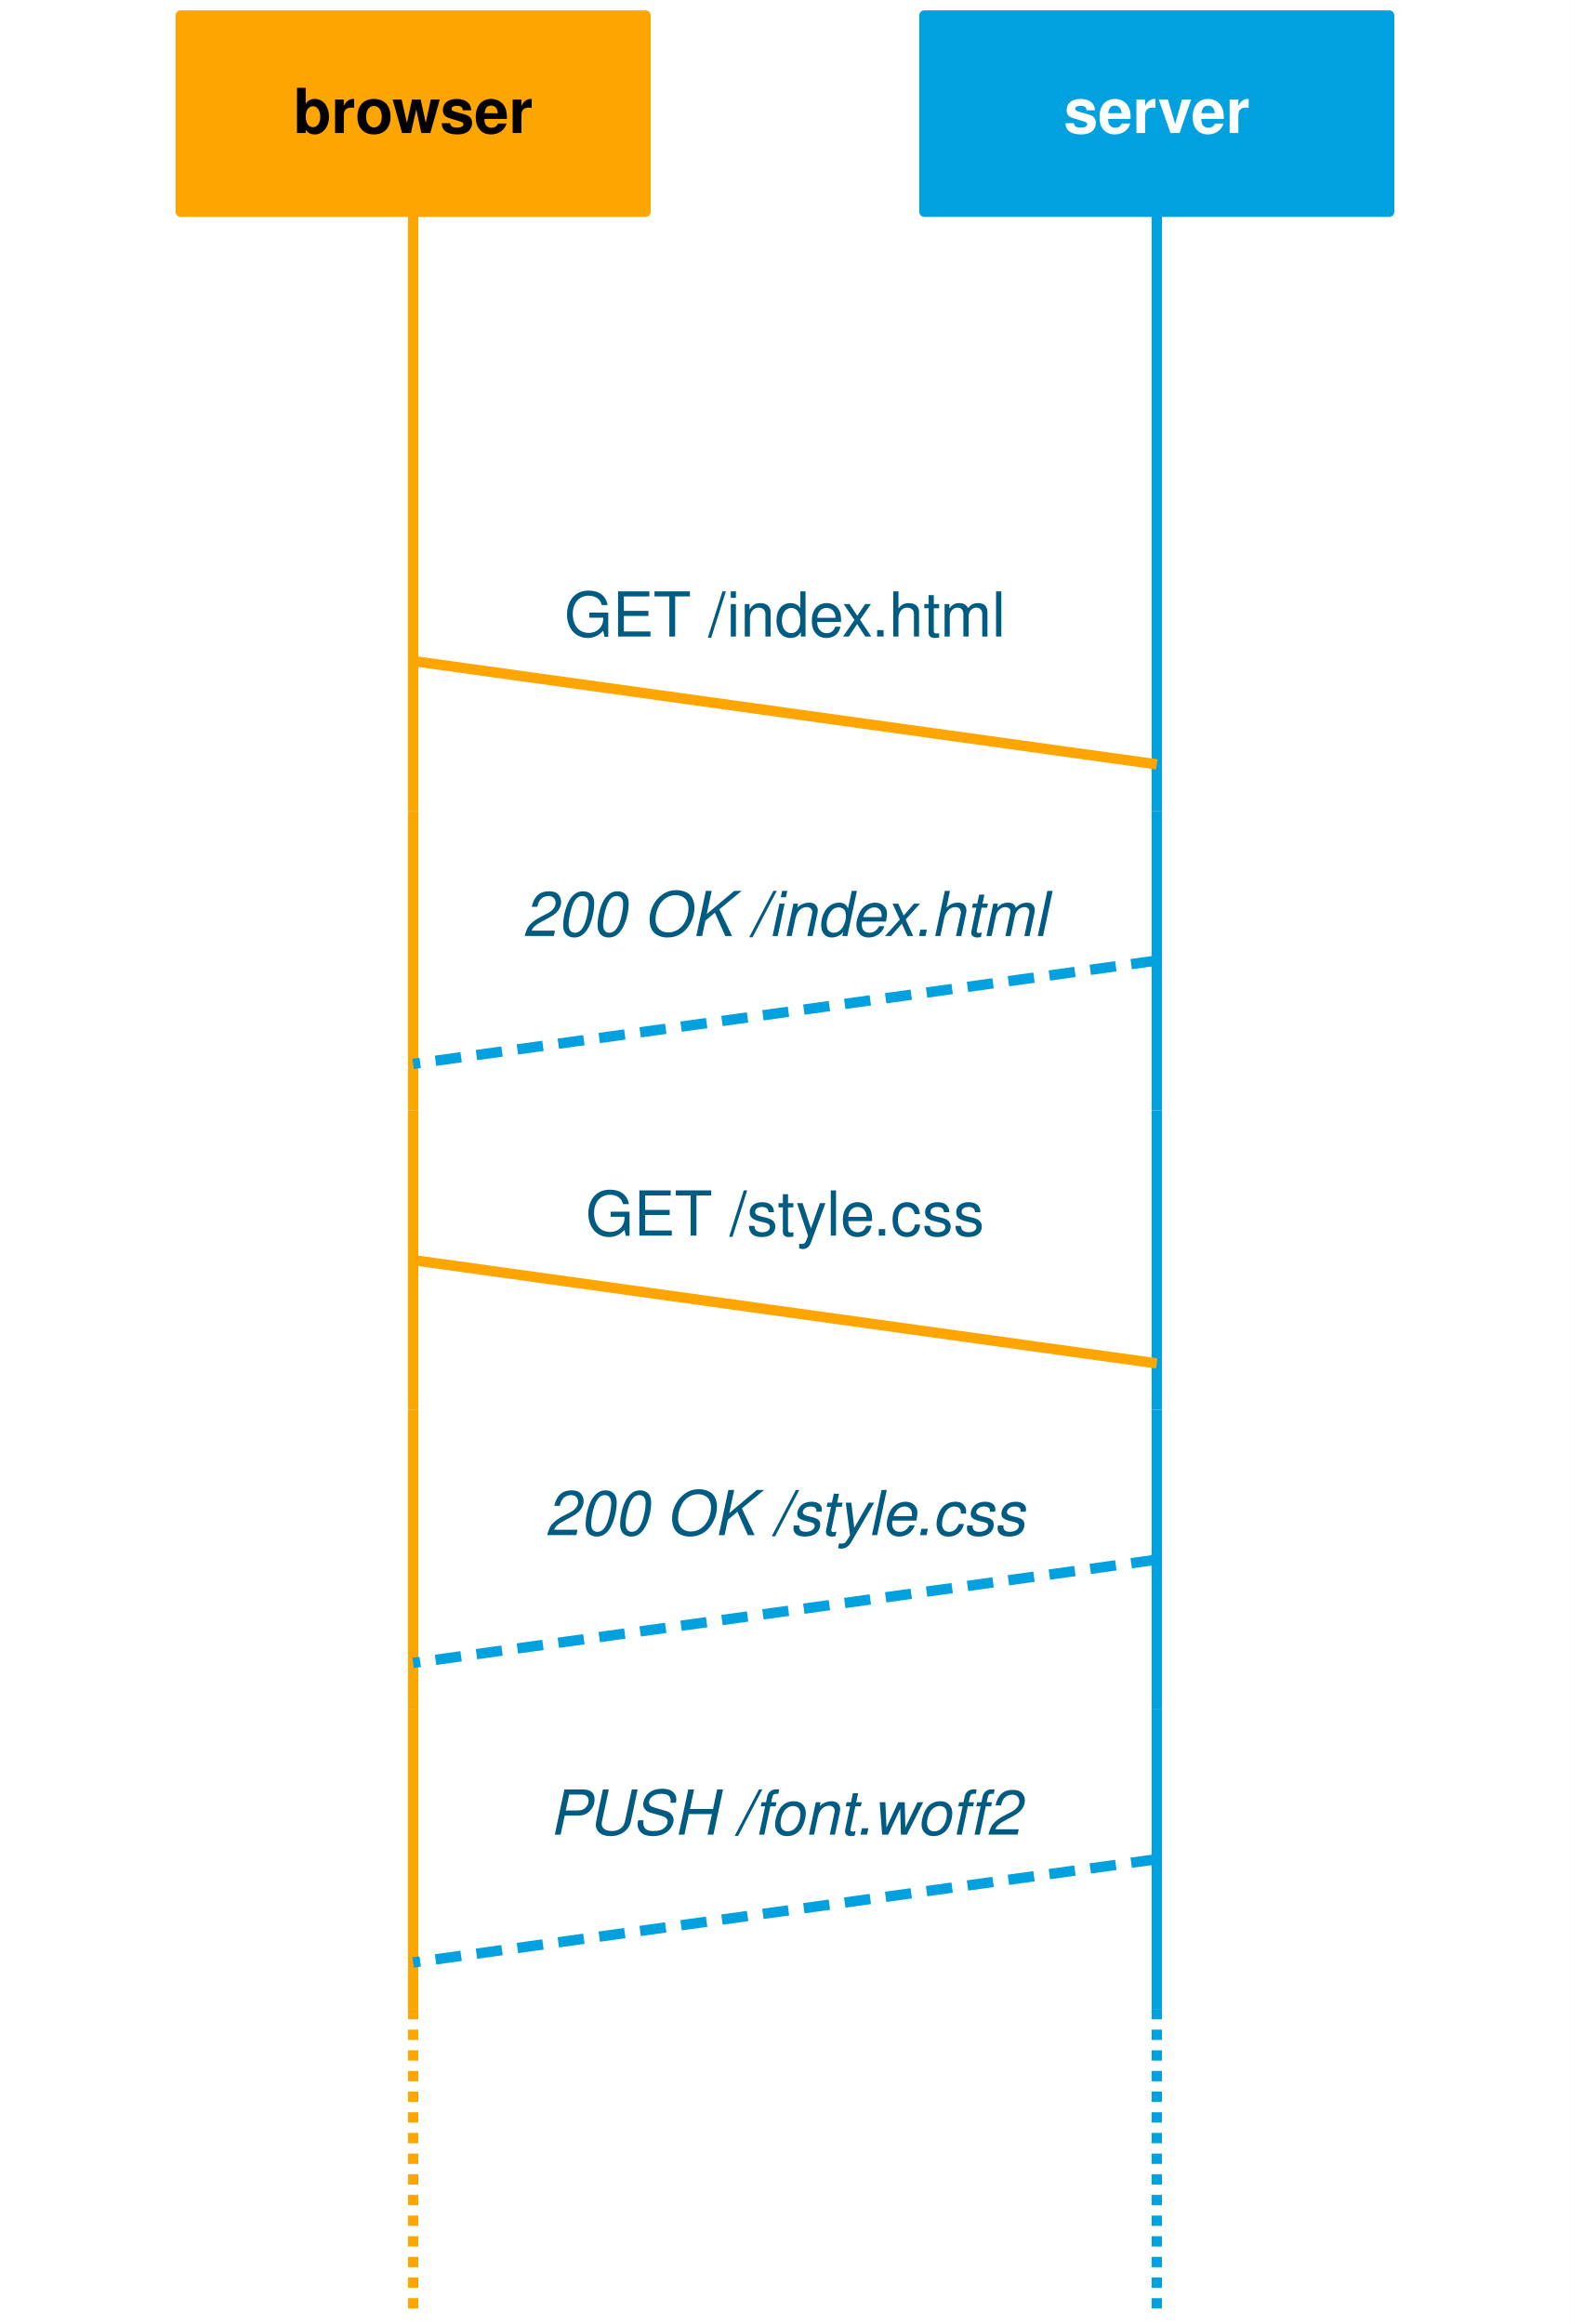
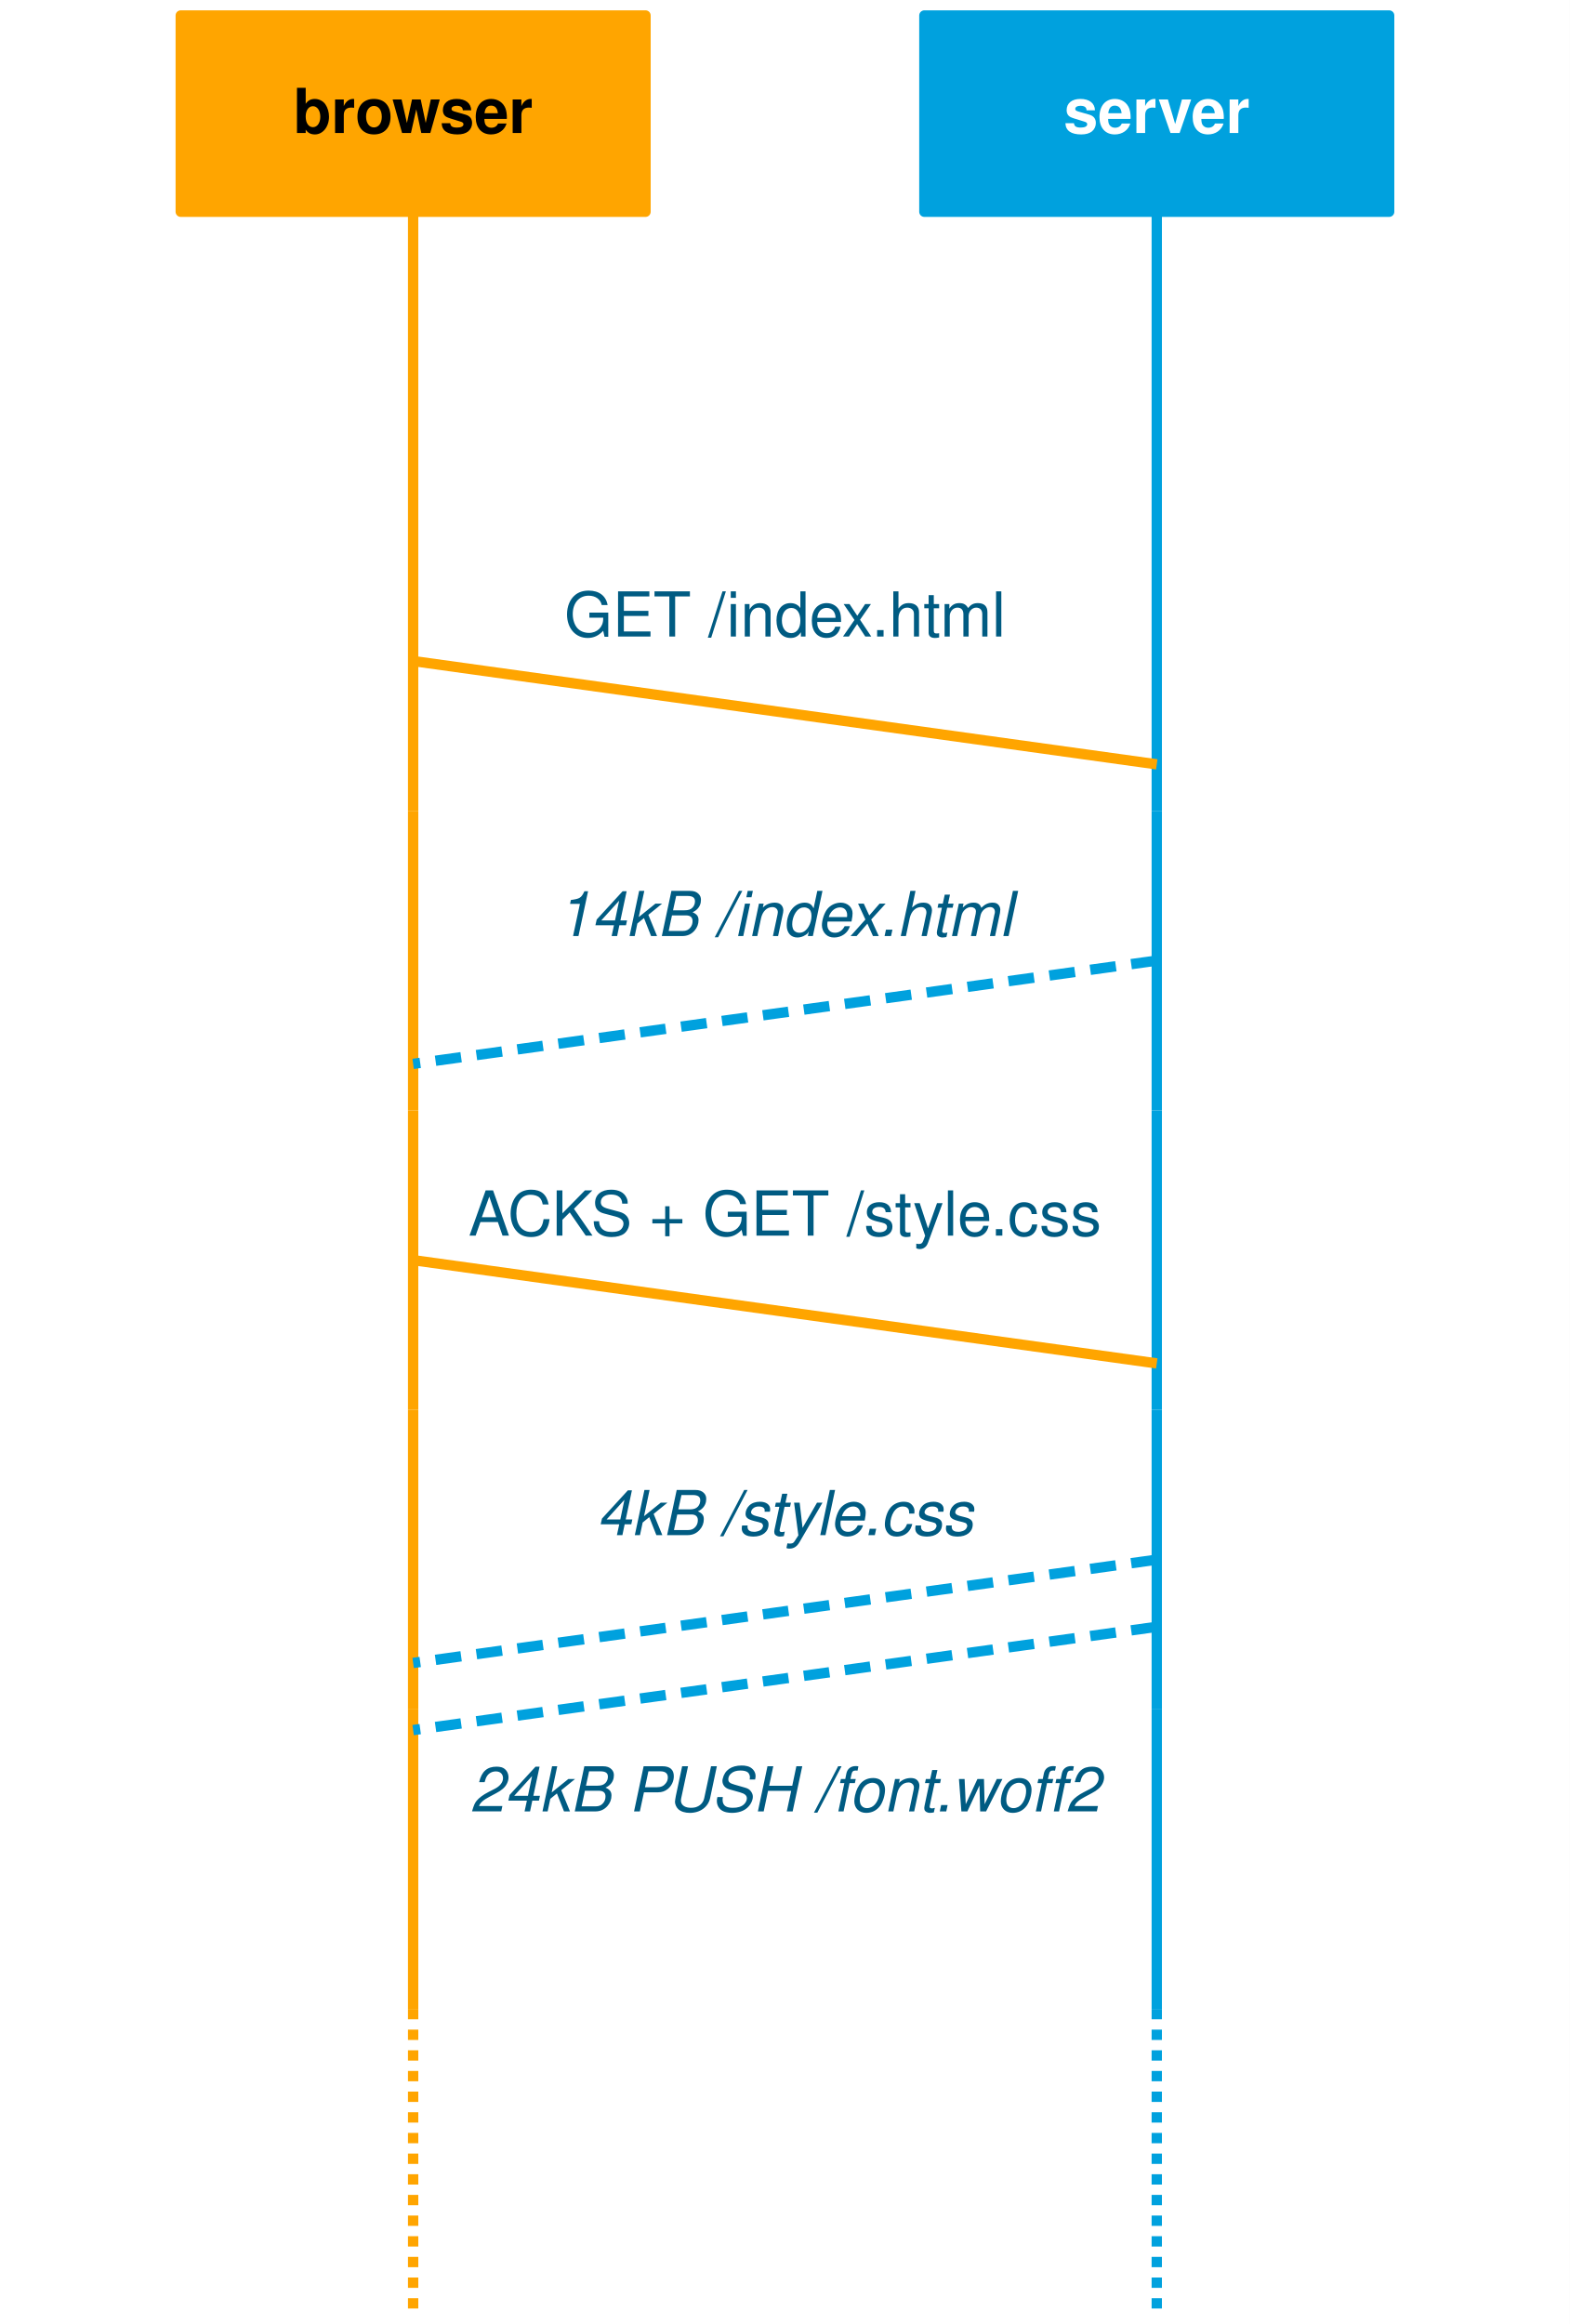
<svg xmlns="http://www.w3.org/2000/svg" xmlns:xlink="http://www.w3.org/1999/xlink" version="1.1" id="mscgen_js-svg-__svg" class="mscgen_js-svg-__svg" width="304" height="450" viewBox="0 0 304 450">
  <defs>
    <style type="text/css">svg.mscgen_js-svg-__svg{font-family:Helvetica,sans-serif;font-size:12px;font-weight:normal;font-style:normal;text-decoration:none;background-color:white;stroke:black;stroke-width:2;color:black}.mscgen_js-svg-__svg path, .mscgen_js-svg-__svg rect{fill:none;color:black;stroke:black}.mscgen_js-svg-__svg .label-text-background{fill:white;stroke:white;stroke-width:0}.mscgen_js-svg-__svg .bglayer{fill:white;stroke:white;stroke-width:0}.mscgen_js-svg-__svg line{stroke:black}.mscgen_js-svg-__svg .return, .mscgen_js-svg-__svg .comment{stroke-dasharray:5,3}.mscgen_js-svg-__svg .inline_expression_divider{stroke-dasharray:10,5}.mscgen_js-svg-__svg text{color:inherit;stroke:none;text-anchor:middle}.mscgen_js-svg-__svg text.entity-text{text-decoration:underline}.mscgen_js-svg-__svg text.anchor-start{text-anchor:start}.mscgen_js-svg-__svg .arrow-marker{overflow:visible}.mscgen_js-svg-__svg .arrow-style{stroke-width:1}.mscgen_js-svg-__svg .arcrow, .mscgen_js-svg-__svg .arcrowomit, .mscgen_js-svg-__svg .emphasised{stroke-linecap:butt}.mscgen_js-svg-__svg .arcrowomit{stroke-dasharray:2,2;}.mscgen_js-svg-__svg .box, .mscgen_js-svg-__svg .entity{fill:white;stroke-linejoin:round}.mscgen_js-svg-__svg .inherit{stroke:inherit;color:inherit}.mscgen_js-svg-__svg .inherit-fill{fill:inherit}.mscgen_js-svg-__svg .watermark{stroke:black;color:black;fill:black;font-size:48pt;font-weight:bold;opacity:0.14}.mscgen_js-svg-__svg line, .mscgen_js-svg-__svg path{stroke:#00A1DE}.mscgen_js-svg-__svg text{fill:#005B82}.mscgen_js-svg-__svg .entity,.mscgen_js-svg-__svg .box{fill:#00A1DE;stroke:#00A1DE}.mscgen_js-svg-__svg text.box-text{fill:white}.mscgen_js-svg-__svg text.entity-text{font-weight:bold;fill:white;text-decoration:none}.mscgen_js-svg-__svg text.return-text{font-style:italic}.mscgen_js-svg-__svg path.note{fill:#E77B2F;stroke:white}.mscgen_js-svg-__svg .comment,.mscgen_js-svg-__svg .inline_expression,.mscgen_js-svg-__svg .inline_expression_divider,.mscgen_js-svg-__svg .inline_expression_label{fill:white}</style>
    <marker orient="auto" id="mscgen_js-svg-__svgcallback-#00A1DE" class="arrow-marker" viewBox="0 0 10 10" refX="9" refY="3" markerUnits="strokeWidth" markerWidth="10" markerHeight="10">
      <path d="M 1,1 l 8,2 l-8,2" class="arrow-style" style="stroke-dasharray:100,1;stroke:#00A1DE" />
    </marker>
    <marker orient="auto" id="mscgen_js-svg-__svgcallback-l-#00A1DE" class="arrow-marker" viewBox="0 0 10 10" refX="9" refY="3" markerUnits="strokeWidth" markerWidth="10" markerHeight="10">
      <path d="M17,1 l-8,2 l 8,2" class="arrow-style" style="stroke-dasharray:100,1;stroke:#00A1DE" />
    </marker>
    <marker orient="auto" id="mscgen_js-svg-__svgmethod-#FFA500" class="arrow-marker" viewBox="0 0 10 10" refX="9" refY="3" markerUnits="strokeWidth" markerWidth="10" markerHeight="10">
      <polygon points="1,1  9,3  1,5" class="arrow-style" stroke="#FFA500" fill="#FFA500" />
    </marker>
    <marker orient="auto" id="mscgen_js-svg-__svgmethod-l-#FFA500" class="arrow-marker" viewBox="0 0 10 10" refX="9" refY="3" markerUnits="strokeWidth" markerWidth="10" markerHeight="10">
      <polygon points="17,1 9,3 17,5" class="arrow-style" stroke="#FFA500" fill="#FFA500" />
    </marker>
    <g id="mscgen_js-svg-__svg__defs">
      <g id="mscgen_js-svg-__svgentities">
        <g id="mscgen_js-svg-__svgbrowser">
          <rect width="90" height="38" class="entity" style="fill:#FFA500;stroke:#FFA500;" />
          <g>
            <text x="45" y="22.75" class="entity-text " style="fill:#000;">
              <tspan>browser</tspan>
            </text>
          </g>
        </g>
        <g id="mscgen_js-svg-__svgserver">
          <rect width="90" height="38" x="144" class="entity" style="fill:#00A1DE;stroke:#00A1DE;" />
          <g>
            <text x="189" y="22.75" class="entity-text " style="fill:#FFF;">
              <tspan>server</tspan>
            </text>
          </g>
        </g>
      </g>
      <g id="mscgen_js-svg-__svgarcrow">
        <line x1="45" y1="-29" x2="45" y2="29" class="arcrow" style="stroke:#FFA500;" />
        <line x1="189" y1="-29" x2="189" y2="29" class="arcrow" style="stroke:#00A1DE;" />
      </g>
      <g id="mscgen_js-svg-__svg0_0">
        <line x1="45" y1="0" x2="189" y2="20" class="arc directional method" style="stroke:#FFA500" marker-end="url(#mscgen_js-svg-__svgmethod-#FFA500)" />
        <g>
          <rect width="86" height="14" x="74" y="-15.75" class="label-text-background" />
          <text x="117" y="-4.75" class="directional-text method-text ">
            <tspan>GET /index.html</tspan>
          </text>
        </g>
      </g>
      <g id="mscgen_js-svg-__svgarcrow_0">
        <line x1="45" y1="-29" x2="45" y2="29" class="arcrow" style="stroke:#FFA500;" />
        <line x1="189" y1="-29" x2="189" y2="29" class="arcrow" style="stroke:#00A1DE;" />
      </g>
      <g id="mscgen_js-svg-__svg1_0">
        <line x1="189" y1="0" x2="45" y2="20" class="arc directional return" style="stroke:#00A1DE" marker-end="url(#mscgen_js-svg-__svgcallback-#00A1DE)" />
        <g>
          <rect width="104" height="14" x="65.5" y="-15.75" class="label-text-background" />
          <text x="117" y="-4.75" class="directional-text return-text ">
-             <tspan>200 OK /index.html</tspan>
+             <tspan>14kB /index.html</tspan>
          </text>
        </g>
      </g>
      <g id="mscgen_js-svg-__svgarcrow_1">
        <line x1="45" y1="-29" x2="45" y2="29" class="arcrow" style="stroke:#FFA500;" />
        <line x1="189" y1="-29" x2="189" y2="29" class="arcrow" style="stroke:#00A1DE;" />
      </g>
      <g id="mscgen_js-svg-__svg2_0">
        <line x1="45" y1="0" x2="189" y2="20" class="arc directional method" style="stroke:#FFA500" marker-end="url(#mscgen_js-svg-__svgmethod-#FFA500)" />
        <g>
          <rect width="76" height="14" x="79" y="-15.75" class="label-text-background" />
          <text x="117" y="-4.75" class="directional-text method-text ">
-             <tspan>GET /style.css</tspan>
+             <tspan>ACKS + GET /style.css</tspan>
          </text>
        </g>
      </g>
      <g id="mscgen_js-svg-__svgarcrow_2">
        <line x1="45" y1="-29" x2="45" y2="29" class="arcrow" style="stroke:#FFA500;" />
        <line x1="189" y1="-29" x2="189" y2="29" class="arcrow" style="stroke:#00A1DE;" />
      </g>
      <g id="mscgen_js-svg-__svg3_0">
        <line x1="189" y1="0" x2="45" y2="20" class="arc directional return" style="stroke:#00A1DE" marker-end="url(#mscgen_js-svg-__svgcallback-#00A1DE)" />
        <g>
          <rect width="94" height="14" x="70.5" y="-15.75" class="label-text-background" />
          <text x="117" y="-4.75" class="directional-text return-text ">
-             <tspan>200 OK /style.css</tspan>
+             <tspan>4kB /style.css</tspan>
          </text>
        </g>
      </g>
      <g id="mscgen_js-svg-__svgarcrow_3">
        <line x1="45" y1="-29" x2="45" y2="29" class="arcrow" style="stroke:#FFA500;" />
        <line x1="189" y1="-29" x2="189" y2="29" class="arcrow" style="stroke:#00A1DE;" />
      </g>
      <g id="mscgen_js-svg-__svg4_0">
        <line x1="189" y1="0" x2="45" y2="20" class="arc directional return" style="stroke:#00A1DE" marker-end="url(#mscgen_js-svg-__svgcallback-#00A1DE)" />
        <g>
-           <rect width="92" height="14" x="71" y="-15.75" class="label-text-background" />
-           <text x="117" y="-4.75" class="directional-text return-text ">
-             <tspan>PUSH /font.woff2</tspan>
+           <rect width="92" height="14" x="71" y="25.25" class="label-text-background" />
+           <text x="117" y="35.75" class="directional-text return-text ">
+             <tspan>24kB PUSH /font.woff2</tspan>
          </text>
        </g>
      </g>
      <g id="mscgen_js-svg-__svgarcrow_4">
        <line x1="45" y1="-29" x2="45" y2="29" class="arcrow" style="stroke:#FFA500;" />
        <line x1="189" y1="-29" x2="189" y2="29" class="arcrow" style="stroke:#00A1DE;" />
      </g>
      <g id="mscgen_js-svg-__svg5_0">
        <g id="mscgen_js-svg-__svg5_0_lbl" />
      </g>
      <g id="mscgen_js-svg-__svgarcrow_5">
        <line x1="45" y1="-29" x2="45" y2="29" class="arcrowomit" style="stroke:#FFA500;" />
        <line x1="189" y1="-29" x2="189" y2="29" class="arcrowomit" style="stroke:#00A1DE;" />
      </g>
    </g>
  </defs>
  <g id="mscgen_js-svg-__svg__body" transform="translate(35,3) scale(1,1)">
    <g id="mscgen_js-svg-__svg__background">
      <rect width="304" height="450" x="-35" y="-3" class="bglayer" />
    </g>
    <g id="mscgen_js-svg-__svg__arcspanlayer" />
    <g id="mscgen_js-svg-__svg__lifelinelayer">
      <use x="0" y="67" xlink:href="#mscgen_js-svg-__svgarcrow" />
      <use x="0" y="125" xlink:href="#mscgen_js-svg-__svgarcrow_0" />
      <use x="0" y="183" xlink:href="#mscgen_js-svg-__svgarcrow_1" />
      <use x="0" y="241" xlink:href="#mscgen_js-svg-__svgarcrow_2" />
      <use x="0" y="299" xlink:href="#mscgen_js-svg-__svgarcrow_3" />
      <use x="0" y="357" xlink:href="#mscgen_js-svg-__svgarcrow_4" />
      <use x="0" y="415" xlink:href="#mscgen_js-svg-__svgarcrow_5" />
    </g>
    <g id="mscgen_js-svg-__svg__sequencelayer">
      <use x="0" y="0" xlink:href="#mscgen_js-svg-__svgentities" />
      <use x="0" y="125" xlink:href="#mscgen_js-svg-__svg0_0" />
      <use x="0" y="183" xlink:href="#mscgen_js-svg-__svg1_0" />
      <use x="0" y="241" xlink:href="#mscgen_js-svg-__svg2_0" />
      <use x="0" y="299" xlink:href="#mscgen_js-svg-__svg3_0" />
-       <use x="0" y="357" xlink:href="#mscgen_js-svg-__svg4_0" />
+       <use x="0" y="312" xlink:href="#mscgen_js-svg-__svg4_0" />
      <use x="0" y="415" xlink:href="#mscgen_js-svg-__svg5_0" />
    </g>
    <g id="mscgen_js-svg-__svg__notelayer" />
    <g id="mscgen_js-svg-__svg__watermark" />
  </g>
</svg>
